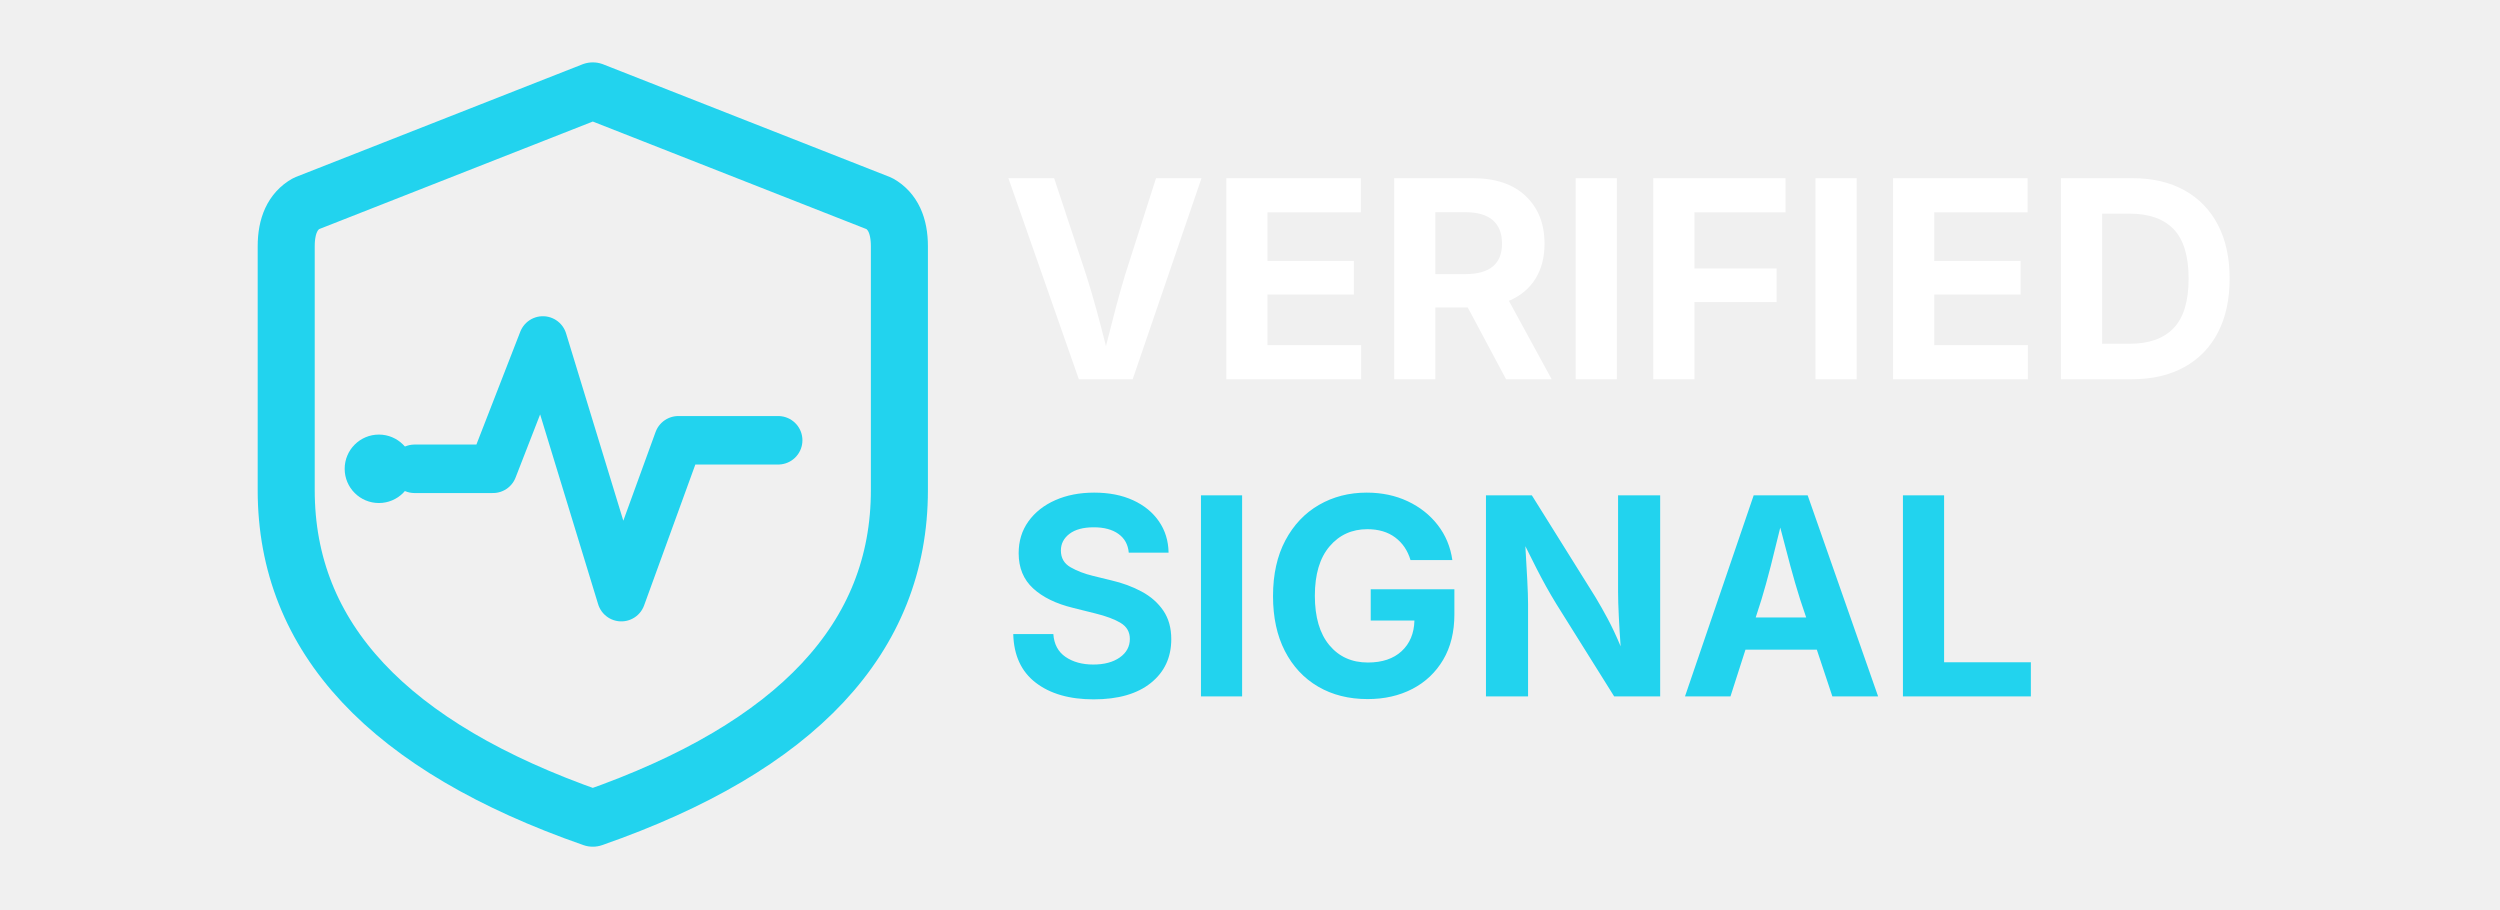
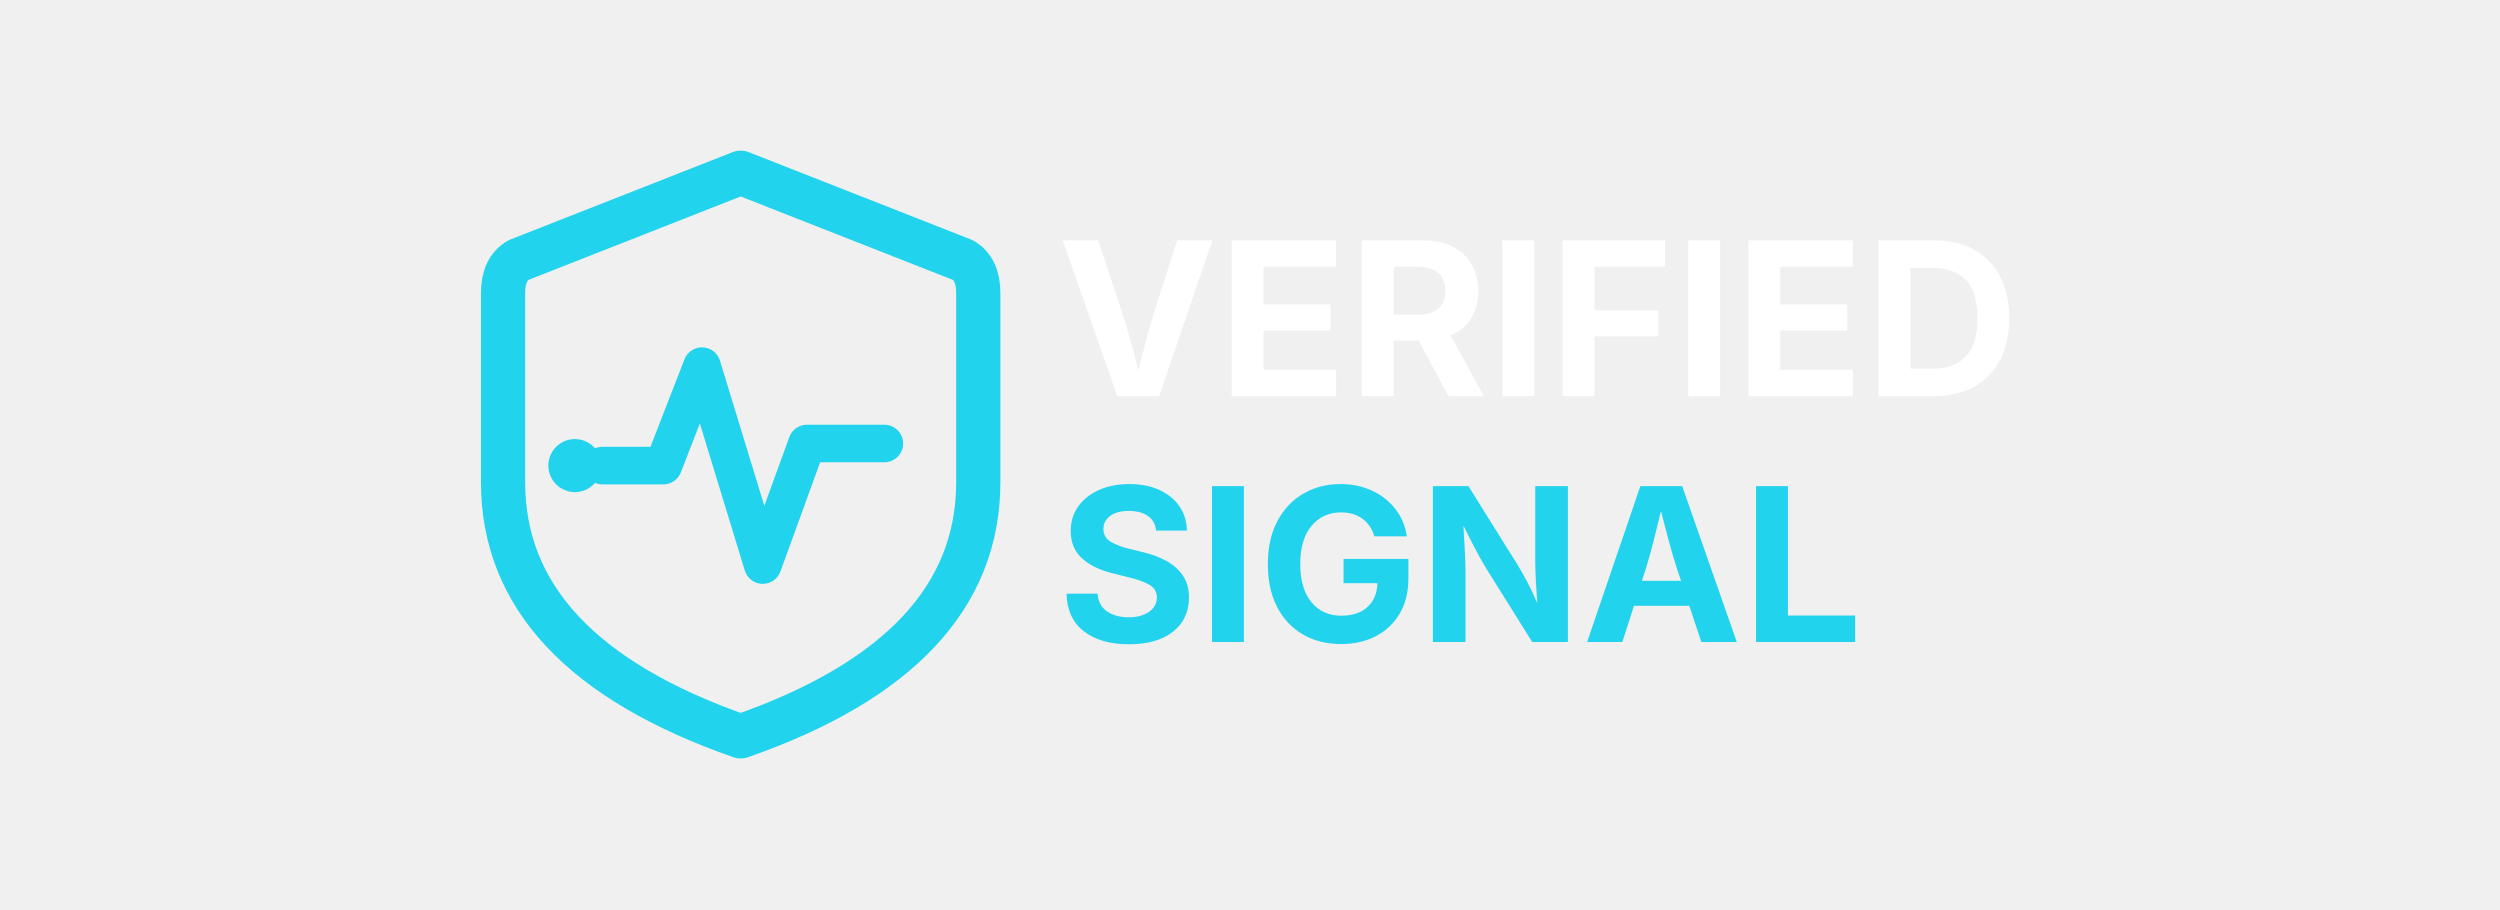
<svg xmlns="http://www.w3.org/2000/svg" width="5.5in" height="2in" viewBox="0 0 1650 600">
-   <g transform="translate(90.07,-1.18) scale(9.4118)" fill="none" stroke="#22D3EE" stroke-linecap="round" stroke-linejoin="round">
+   <g transform="translate(255.43,66.59) scale(7.2941)" fill="none" stroke="#22D3EE" stroke-linecap="round" stroke-linejoin="round">
    <path stroke-width="4" d="M32 6.5 L52.1 14.4 Q53.5 15.2 53.5 17.4 L53.5 34.5 Q53.5 50 32 57.5 Q10.5 50 10.5 34.5 L10.5 17.4 Q10.5 15.2 11.9 14.4 Z" />
    <circle cx="17" cy="33" r="2.4" fill="#22D3EE" stroke="none" />
    <path stroke-width="3.4" d="M19.5 33 H25 L28.5 24 L34 42 L38 31 H45" />
  </g>
-   <path fill="#FFFFFF" d="M712.032 250.303 665.541 117.6H695.733L716.93 181.636Q720.137 191.611 723.343 203.278Q726.549 214.945 729.933 228.394Q733.318 214.856 736.39 203.278Q739.463 191.7 742.491 181.636L762.976 117.6H792.99L747.568 250.303Z M809.377 250.303V117.6H898.172V140.133H836.541V172.195H893.541V194.372H836.541V227.77H898.351V250.303Z M920.171 250.303V117.6H971.916Q994.538 117.6 1006.962 129.401Q1019.387 141.202 1019.387 160.795Q1019.387 174.422 1013.33 184.085Q1007.274 193.748 995.874 198.558L1024.107 250.303H994.004L968.71 202.922H947.335V250.303ZM947.335 180.923H966.929Q991.332 180.923 991.332 160.795Q991.332 150.731 985.32 145.387Q979.308 140.044 966.84 140.044H947.335Z M1067.124 117.6V250.303H1039.96V117.6Z M1091.171 250.303V117.6H1178.452V140.133H1118.335V177.183H1172.574V199.359H1118.335V250.303Z M1225.388 117.6V250.303H1198.224V117.6Z M1249.435 250.303V117.6H1338.23V140.133H1276.599V172.195H1333.599V194.372H1276.599V227.77H1338.408V250.303Z M1406.897 250.303H1360.229V117.6H1407.343Q1427.293 117.6 1441.676 125.571Q1456.06 133.542 1463.808 148.371Q1471.557 163.2 1471.557 183.863Q1471.557 204.614 1463.808 219.488Q1456.06 234.361 1441.543 242.332Q1427.026 250.303 1406.897 250.303ZM1387.393 226.88H1405.562Q1424.71 226.88 1434.596 216.548Q1444.482 206.217 1444.482 183.863Q1444.482 161.597 1434.64 151.31Q1424.799 141.023 1405.74 141.023H1387.393Z" />
-   <path fill="#22D3EE" d="M721.829 461.574Q697.871 461.574 683.576 450.574Q669.282 439.575 668.747 418.467H695.199Q695.912 428.531 703.259 433.563Q710.607 438.595 721.562 438.595Q732.427 438.595 739.062 433.92Q745.697 429.244 745.697 421.674Q745.697 414.816 739.686 411.164Q733.674 407.513 722.808 404.841L708.202 401.189Q691.369 397.092 681.84 388.32Q672.31 379.547 672.31 365.119Q672.31 353.095 678.767 344.1Q685.224 335.105 696.49 330.117Q707.757 325.13 722.185 325.13Q736.88 325.13 747.835 330.162Q758.79 335.194 764.935 344.145Q771.08 353.095 771.258 364.763H744.985Q744.272 356.747 738.172 352.383Q732.071 348.019 721.918 348.019Q711.497 348.019 705.842 352.338Q700.187 356.658 700.187 363.338Q700.187 370.73 706.555 374.381Q712.922 378.033 721.383 380.081L733.407 383.02Q744.54 385.603 753.535 390.457Q762.53 395.311 767.785 403.015Q773.04 410.719 773.04 421.852Q773.04 439.931 759.547 450.753Q746.054 461.574 721.829 461.574Z M819.797 326.911V459.614H792.633V326.911Z M902.626 461.395Q884.012 461.395 869.94 453.157Q855.868 444.919 848.03 429.689Q840.193 414.46 840.193 393.441Q840.193 371.977 848.342 356.658Q856.491 341.339 870.519 333.235Q884.546 325.13 902.002 325.13Q916.965 325.13 929.077 330.83Q941.19 336.53 948.938 346.549Q956.687 356.569 958.557 369.661H930.947Q928.097 360.131 920.794 354.699Q913.491 349.266 902.447 349.266Q887.129 349.266 877.465 360.666Q867.802 372.066 867.802 393.174Q867.802 414.281 877.332 425.77Q886.862 437.26 902.804 437.26Q916.965 437.26 925.069 429.778Q933.174 422.297 933.53 409.561H904.674V388.899H959.893V405.464Q959.893 422.92 952.501 435.434Q945.108 447.947 932.194 454.671Q919.28 461.395 902.626 461.395Z M980.733 459.614V326.911H1011.015L1052.963 394.064Q1056.882 400.566 1061.068 408.359Q1065.254 416.152 1069.618 426.572Q1068.905 416.775 1068.415 406.934Q1067.926 397.092 1067.926 390.591V326.911H1095.713V459.614H1065.343L1027.224 398.695Q1023.572 392.728 1020.455 387.117Q1017.338 381.506 1014.087 375.138Q1010.837 368.77 1006.74 360.488Q1007.452 372.511 1007.987 382.62Q1008.521 392.728 1008.521 398.606V459.614Z M1112.101 459.614 1157.433 326.911H1193.058L1239.549 459.614H1209.357L1199.115 428.799H1152.001L1142.115 459.614ZM1158.769 407.513H1192.079L1188.071 395.578Q1184.865 385.425 1181.658 373.58Q1178.452 361.735 1174.979 348.197Q1171.683 361.913 1168.655 373.758Q1165.627 385.603 1162.599 395.578Z M1255.937 459.614V326.911H1283.101V437.081H1340.368V459.614Z" />
+   <path fill="#FFFFFF" d="M737.45 261.485 701.419 158.64H724.818L741.246 208.268Q743.731 215.998 746.216 225.041Q748.701 234.083 751.323 244.505Q753.946 234.014 756.328 225.041Q758.709 216.067 761.056 208.268L776.931 158.64H800.192L764.99 261.485Z M812.892 261.485V158.64H881.709V176.103H833.944V200.951H878.119V218.138H833.944V244.022H881.847V261.485Z M898.757 261.485V158.64H938.86Q956.392 158.64 966.021 167.786Q975.65 176.931 975.65 192.116Q975.65 202.677 970.956 210.166Q966.262 217.655 957.427 221.382L979.308 261.485H955.978L936.375 224.764H919.81V261.485ZM919.81 207.716H934.995Q953.907 207.716 953.907 192.116Q953.907 184.317 949.248 180.175Q944.589 176.034 934.926 176.034H919.81Z M1012.646 158.64V261.485H991.594V158.64Z M1031.282 261.485V158.64H1098.925V176.103H1052.335V204.817H1094.37V222.004H1052.335V261.485Z M1135.301 158.64V261.485H1114.249V158.64Z M1153.937 261.485V158.64H1222.753V176.103H1174.989V200.951H1219.164V218.138H1174.989V244.022H1222.892V261.485Z M1275.971 261.485H1239.802V158.64H1276.316Q1291.777 158.64 1302.924 164.818Q1314.071 170.995 1320.077 182.488Q1326.082 193.98 1326.082 209.993Q1326.082 226.076 1320.077 237.603Q1314.071 249.13 1302.821 255.307Q1291.57 261.485 1275.971 261.485ZM1260.854 243.332H1274.935Q1289.775 243.332 1297.437 235.325Q1305.098 227.318 1305.098 209.993Q1305.098 192.738 1297.471 184.765Q1289.844 176.793 1275.073 176.793H1260.854Z" />
+   <path fill="#22D3EE" d="M745.042 425.22Q726.475 425.22 715.397 416.695Q704.318 408.171 703.904 391.812H724.404Q724.956 399.612 730.651 403.512Q736.345 407.412 744.835 407.412Q753.256 407.412 758.398 403.788Q763.541 400.164 763.541 394.297Q763.541 388.982 758.881 386.152Q754.222 383.322 745.802 381.252L734.482 378.422Q721.436 375.247 714.051 368.448Q706.665 361.649 706.665 350.467Q706.665 341.149 711.669 334.178Q716.674 327.206 725.405 323.341Q734.137 319.476 745.318 319.476Q756.707 319.476 765.197 323.375Q773.687 327.275 778.45 334.212Q783.212 341.149 783.35 350.191H762.988Q762.436 343.979 757.708 340.597Q752.98 337.215 745.111 337.215Q737.036 337.215 732.653 340.562Q728.27 343.91 728.27 349.087Q728.27 354.816 733.205 357.646Q738.14 360.476 744.697 362.063L754.015 364.341Q762.643 366.343 769.615 370.104Q776.586 373.866 780.658 379.837Q784.731 385.807 784.731 394.435Q784.731 408.447 774.274 416.833Q763.817 425.22 745.042 425.22Z M820.968 320.856V423.701H799.916V320.856Z M885.16 425.082Q870.734 425.082 859.828 418.697Q848.923 412.312 842.848 400.509Q836.774 388.706 836.774 372.417Q836.774 355.782 843.09 343.91Q849.406 332.038 860.277 325.757Q871.148 319.476 884.677 319.476Q896.273 319.476 905.66 323.893Q915.047 328.311 921.052 336.076Q927.057 343.841 928.507 353.987H907.109Q904.901 346.602 899.241 342.391Q893.581 338.181 885.022 338.181Q873.15 338.181 865.661 347.016Q858.172 355.851 858.172 372.21Q858.172 388.568 865.557 397.472Q872.943 406.376 885.298 406.376Q896.273 406.376 902.554 400.578Q908.835 394.78 909.111 384.91H886.747V368.896H929.542V381.735Q929.542 395.263 923.813 404.961Q918.084 414.659 908.076 419.87Q898.067 425.082 885.16 425.082Z M945.693 423.701V320.856H969.161L1001.671 372.9Q1004.708 377.939 1007.953 383.978Q1011.197 390.018 1014.579 398.093Q1014.027 390.501 1013.647 382.874Q1013.267 375.247 1013.267 370.208V320.856H1034.803V423.701H1011.266L981.724 376.489Q978.894 371.864 976.478 367.516Q974.062 363.167 971.543 358.232Q969.023 353.297 965.848 346.878Q966.4 356.196 966.815 364.03Q967.229 371.864 967.229 376.42V423.701Z M1047.503 423.701 1082.636 320.856H1110.245L1146.276 423.701H1122.877L1114.939 399.819H1078.425L1070.764 423.701ZM1083.671 383.322H1109.486L1106.38 374.073Q1103.895 366.205 1101.41 357.024Q1098.925 347.844 1096.234 337.353Q1093.68 347.982 1091.333 357.162Q1088.986 366.343 1086.639 374.073Z M1158.976 423.701V320.856H1180.028V406.238H1224.41V423.701Z" />
</svg>
